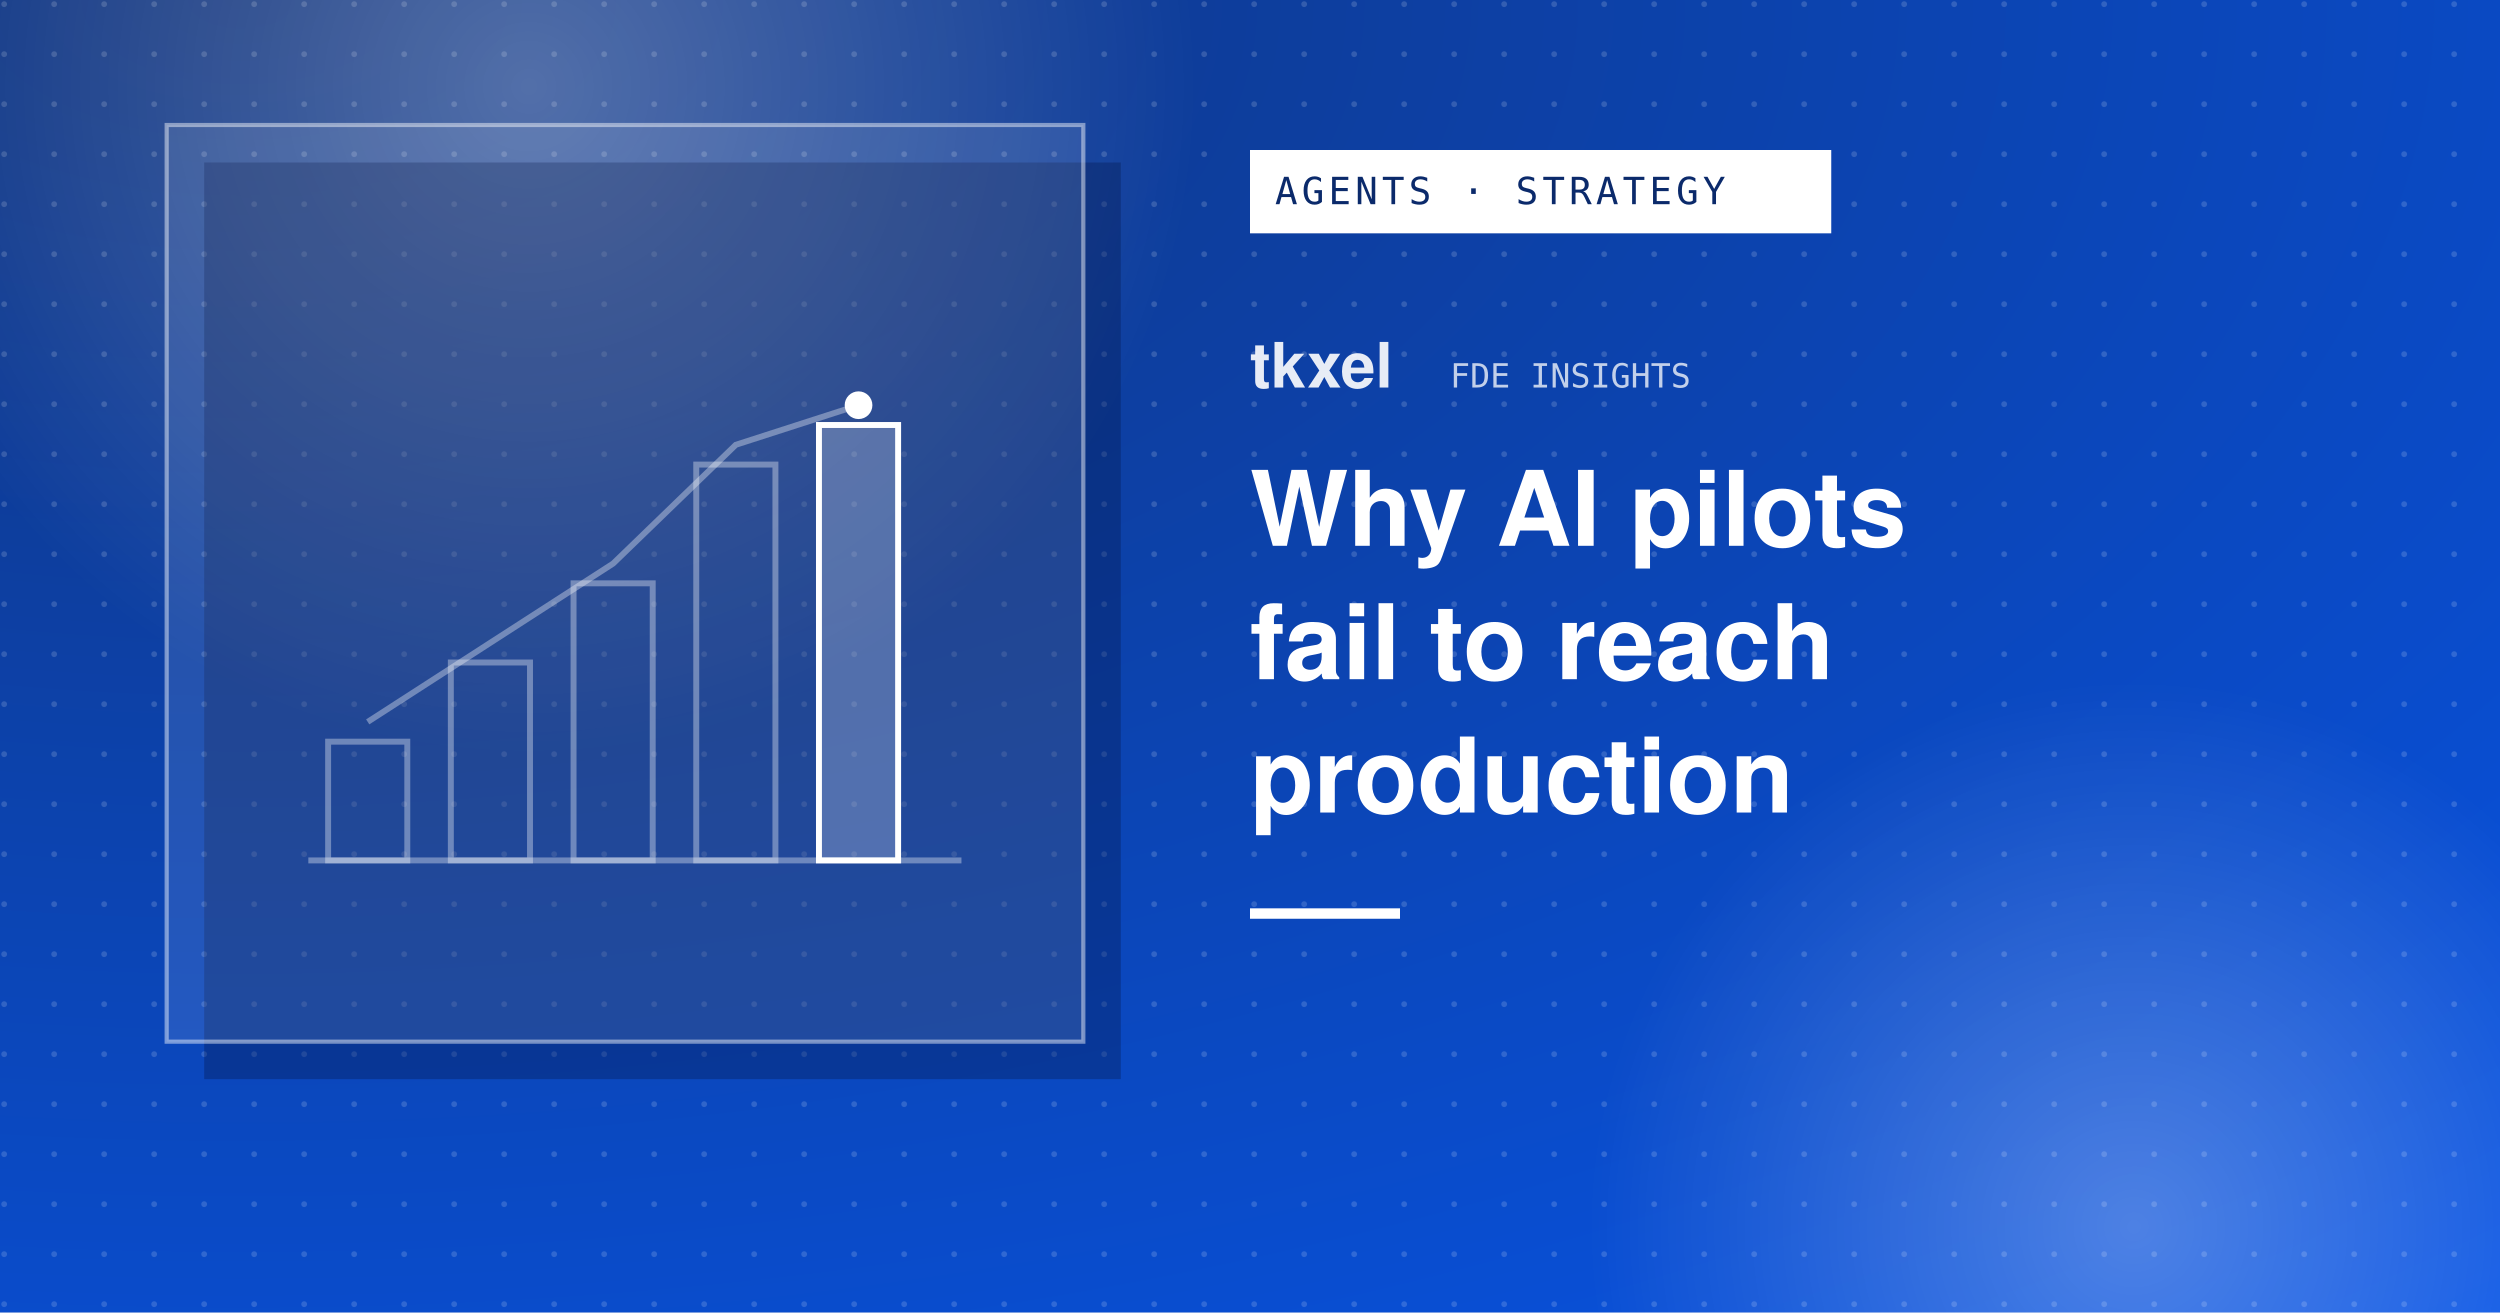
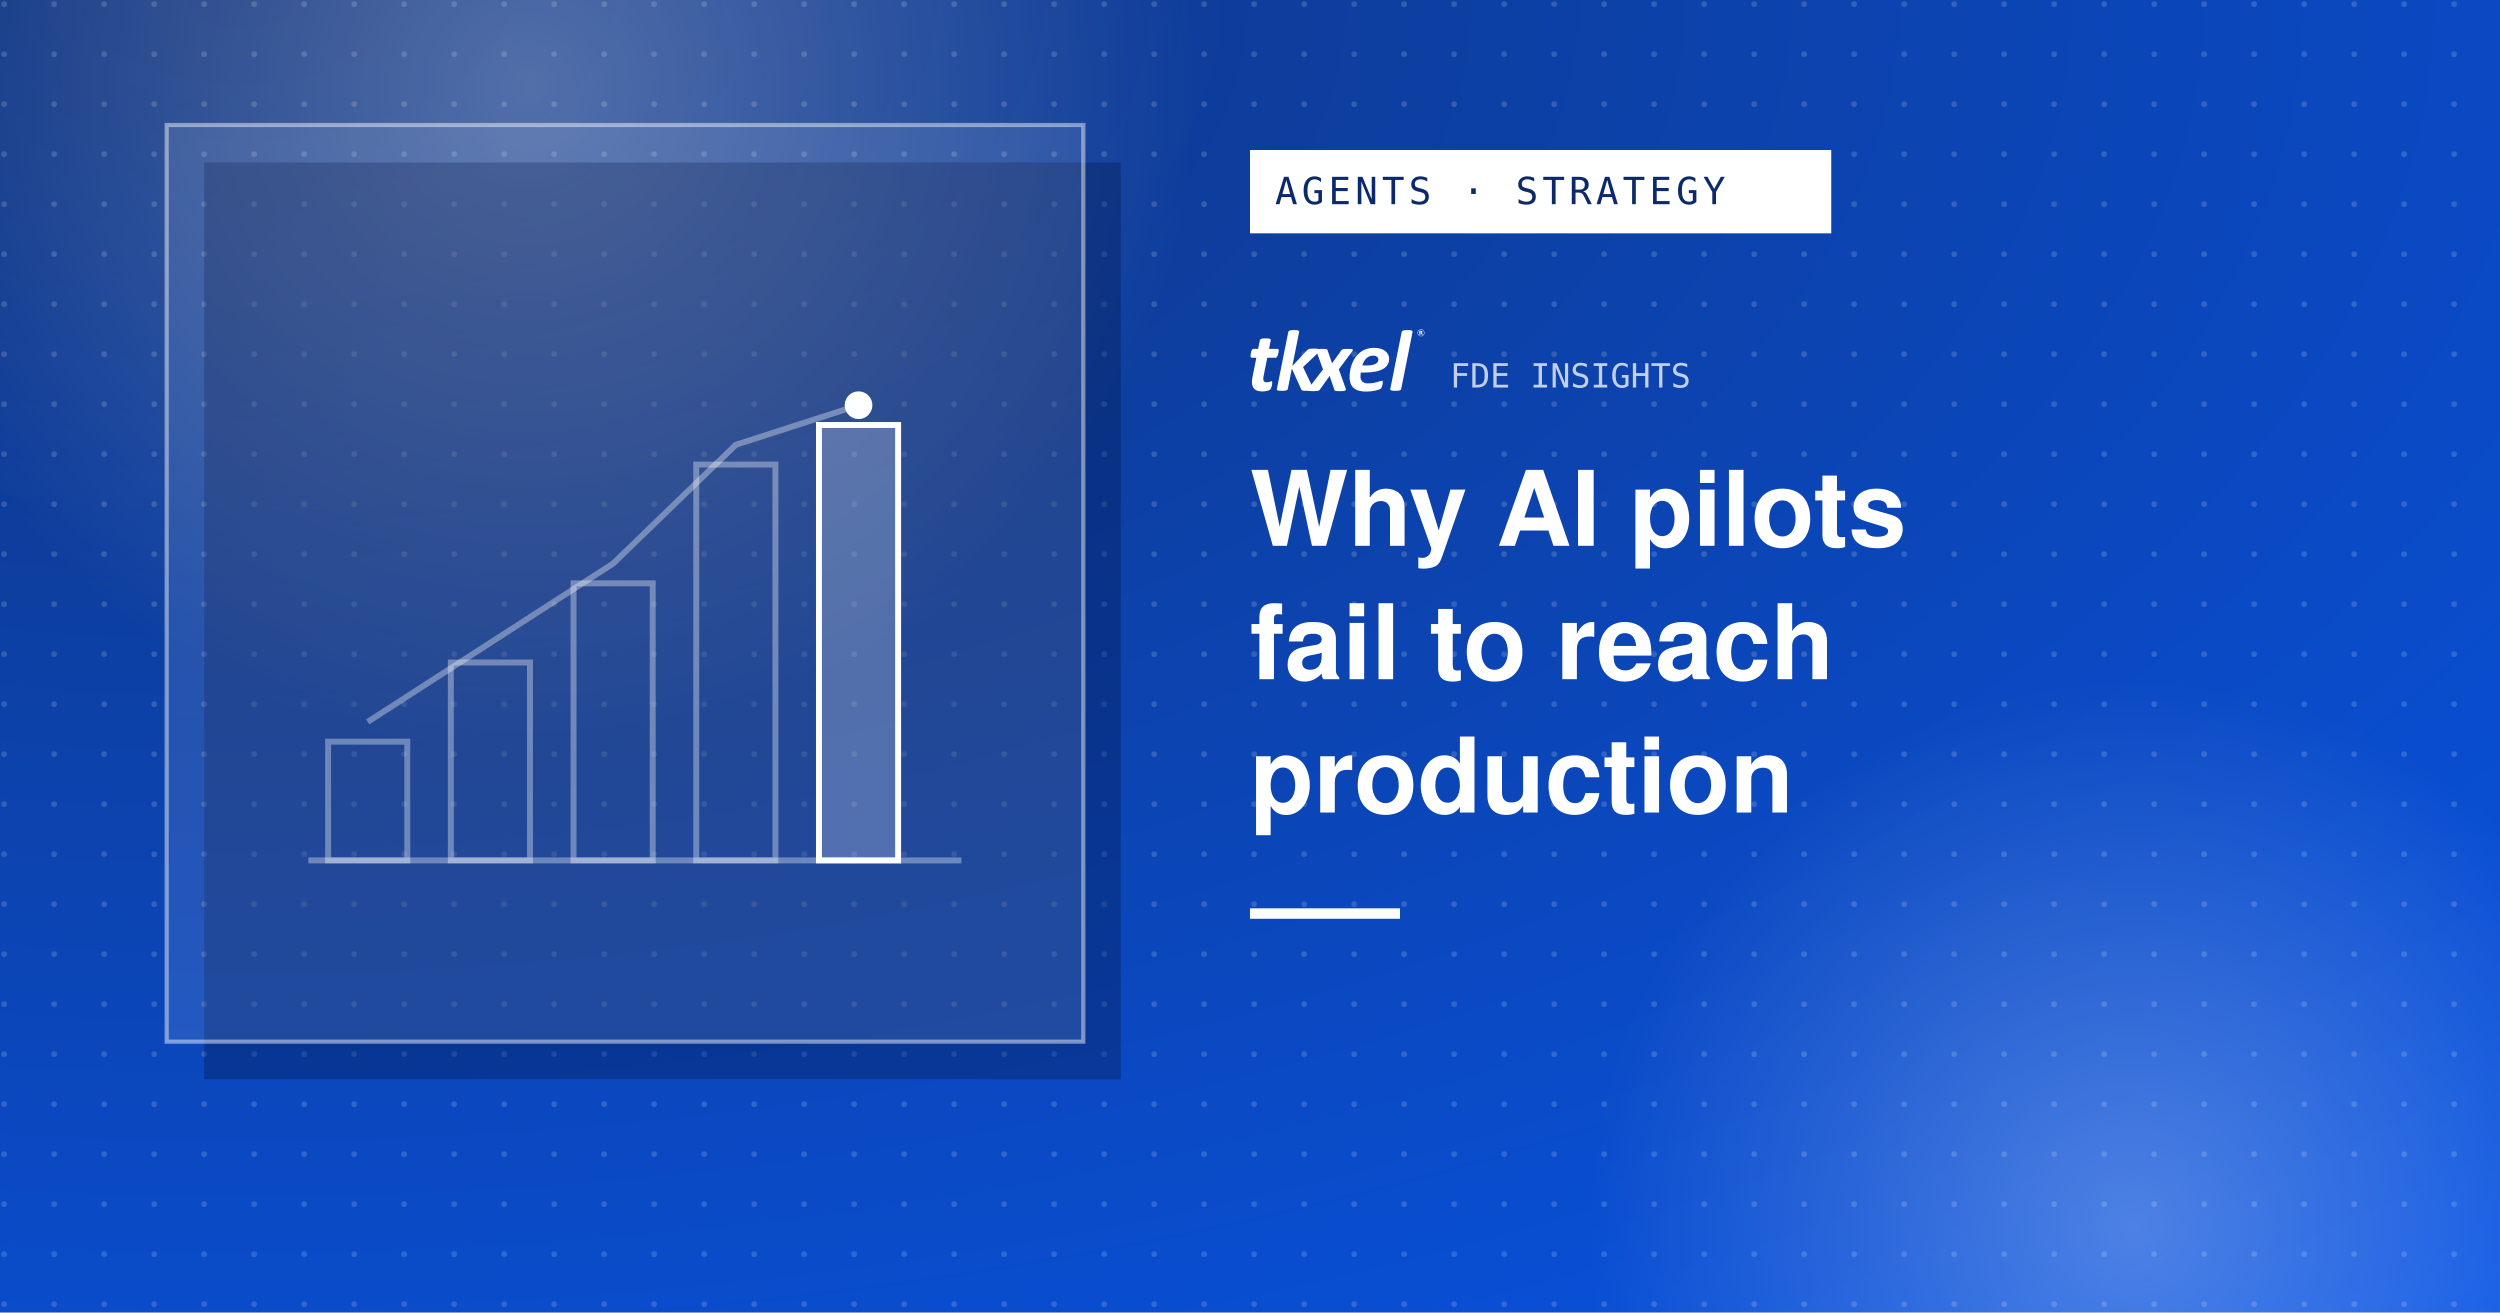
<svg xmlns="http://www.w3.org/2000/svg" viewBox="0 0 1200 630" role="img" aria-label="AGENTS · STRATEGY illustration">
  <defs>
    <radialGradient id="bg" cx="10%" cy="0%" r="140%">
      <stop offset="0" stop-color="#10347E" />
      <stop offset="1" stop-color="#0755E9" />
    </radialGradient>
    <radialGradient id="glow">
      <stop offset="0" stop-color="#fff" stop-opacity=".28" />
      <stop offset="1" stop-color="#fff" stop-opacity="0" />
    </radialGradient>
    <pattern id="dots" width="24" height="24" patternUnits="userSpaceOnUse">
      <circle cx="2" cy="2" r="1.4" fill="rgba(255,255,255,.16)" />
    </pattern>
    <style>.m * { stroke-width: 3px; } .m [fill="rgba(255,255,255,.12)"] { fill: rgba(255,255,255,.22); }</style>
  </defs>
  <rect width="1200" height="630" fill="url(#bg)" />
  <circle cx="254" cy="42" r="320" fill="url(#glow)" />
  <circle cx="1024" cy="588" r="260" fill="url(#glow)" />
  <rect width="1200" height="630" fill="url(#dots)" />
  <rect x="98" y="78" width="440" height="440" fill="rgba(4,24,77,.35)" />
  <rect x="80" y="60" width="440" height="440" fill="rgba(255,255,255,.10)" stroke="rgba(255,255,255,.45)" stroke-width="2" />
  <g class="m" transform="translate(110 90) scale(0.95)">
    <g fill="none" stroke="rgba(255,255,255,.35)" stroke-width="1.5">
      <rect x="50" y="280" width="40" height="60" />
      <rect x="112" y="240" width="40" height="100" />
      <rect x="174" y="200" width="40" height="140" />
      <rect x="236" y="140" width="40" height="200" />
      <line x1="40" y1="340" x2="370" y2="340" />
      <polyline points="70,270 132,230 194,190 256,130 318,110" />
    </g>
    <rect x="298" y="120" width="40" height="220" fill="rgba(255,255,255,.12)" stroke="#fff" stroke-width="1.5" />
    <circle cx="318" cy="110" r="7" fill="#fff" />
  </g>
  <text x="600" y="262" font-family="Plus Jakarta Sans, Helvetica, Arial, sans-serif" font-size="50" font-weight="800" fill="#fff">Why AI pilots</text>
  <text x="600" y="326" font-family="Plus Jakarta Sans, Helvetica, Arial, sans-serif" font-size="50" font-weight="800" fill="#fff">fail to reach</text>
  <text x="600" y="390" font-family="Plus Jakarta Sans, Helvetica, Arial, sans-serif" font-size="50" font-weight="800" fill="#fff">production</text>
  <rect x="600" y="436" width="72" height="5" fill="#fff" />
  <rect x="600" y="72" width="279" height="40" fill="#fff" />
  <text x="612" y="98" font-family="IBM Plex Mono, Menlo, Consolas, monospace" font-size="18" letter-spacing="2" fill="#0B2A6B">AGENTS · STRATEGY</text>
-   <text x="600" y="186" font-family="Plus Jakarta Sans, Helvetica, Arial, sans-serif" font-size="30" font-weight="700" fill="rgba(255,255,255,.9)">tkxel</text>
+   <svg x="600" y="158" width="84" height="30" viewBox="0 0 846.89 303.64">
+     <style>.lg0{fill:#FFFFFF;}.lg1{fill:none;stroke:#FFFFFF;stroke-width:2;}</style>
+     <path class="lg0" d="M36.93,300.01c-5.95-1.52-11.49-4.37-16.16-8.37c-4.44-3.95-7.83-8.96-9.8-14.52 c-2.34-6.94-3.43-14.25-3.25-21.56c0-1.56,0.09-3.36,0.23-5.38c0.14-2.02,0.37-4.18,0.73-6.43c0.32-2.3,0.64-4.6,1.01-6.9 c0.37-2.34,0.73-4.41,1.14-6.25l18.36-91.92H6.43c-0.78,0.05-1.56-0.09-2.24-0.37c-0.69-0.32-1.33-0.78-1.79-1.43 c-1.05-2.11-1.51-4.5-1.28-6.85c0.05-3.17,0.32-6.3,0.73-9.42c0.5-3.86,1.28-7.68,2.38-11.4c0.96-3.4,2.47-6.66,4.44-9.61 c0.64-1.19,1.6-2.16,2.75-2.85c1.14-0.69,2.47-1.1,3.8-1.15h22.62l8.42-42.06c0.27-1.42,1.01-2.76,2.01-3.81 c1.37-1.33,3.02-2.3,4.85-2.85c2.75-0.87,5.59-1.47,8.42-1.7c3.43-0.37,7.78-0.51,13-0.51c4.21-0.05,8.47,0.14,12.68,0.51 c2.7,0.18,5.31,0.78,7.83,1.7c1.51,0.51,2.79,1.52,3.71,2.85c0.64,1.15,0.82,2.53,0.5,3.81l-8.47,42.06h40.75 c0.96-0.09,1.92,0.05,2.79,0.46c0.87,0.41,1.6,1.06,2.11,1.88c0.96,2.11,1.37,4.46,1.28,6.76c-0.05,1.79-0.18,3.59-0.41,5.38 c-0.27,2.21-0.69,4.55-1.14,7.08c-0.5,2.57-1.19,5.1-2.01,7.63c-0.78,2.34-1.74,4.64-2.84,6.85c-0.92,1.88-2.15,3.58-3.57,5.05 c-0.55,0.6-1.24,1.1-1.97,1.43c-0.73,0.32-1.56,0.55-2.38,0.55H82.25L64.49,227.2c-0.41,2.11-0.82,4.59-1.14,7.49 c-0.32,2.34-0.5,4.69-0.5,7.08c-0.18,2.21,0.05,4.46,0.73,6.57c0.69,2.11,1.79,4.09,3.25,5.79c3.57,2.9,8.1,4.32,12.68,3.95 c2.88,0.05,5.77-0.18,8.65-0.73c2.11-0.41,4.21-0.97,6.23-1.7c1.74-0.64,3.25-1.19,4.53-1.7c1.14-0.46,2.34-0.74,3.57-0.74 c0.55,0,1.14,0.14,1.6,0.41c0.5,0.28,0.92,0.69,1.24,1.15c0.92,1.56,1.33,3.36,1.14,5.19c-0.05,3.03-0.32,6.07-0.87,9.1 c-0.55,3.31-1.28,6.62-2.24,9.84c-0.82,2.94-1.88,5.84-3.07,8.64c-0.82,2.16-2.06,4.09-3.57,5.79c-1.65,1.52-3.62,2.76-5.68,3.58 c-2.88,1.24-5.91,2.25-8.97,2.94c-3.66,0.87-7.37,1.56-11.08,2.02c-3.94,0.51-7.87,0.74-11.81,0.74 C51.67,302.72,44.2,301.85,36.93,300.01z M260.54,299.27c-2.75-0.14-5.4-0.64-8.01-1.47c-1.65-0.51-3.07-1.47-4.21-2.76 c-0.96-1.24-1.65-2.67-2.02-4.23l-44.55-99.32l-19.87,99.74c-0.41,1.38-1.19,2.67-2.24,3.68c-1.37,1.24-3.07,2.16-4.85,2.62 c-2.79,0.83-5.68,1.33-8.56,1.56c-3.53,0.37-7.83,0.51-12.86,0.51c-4.26,0.05-8.52-0.14-12.77-0.51 c-2.61-0.23-5.22-0.69-7.69-1.47c-1.51-0.37-2.79-1.29-3.71-2.53c-0.64-1.1-0.82-2.44-0.5-3.68L184.4,13.34 c0.27-1.42,0.96-2.71,1.88-3.81c1.33-1.33,3.02-2.34,4.85-2.85c2.79-0.87,5.68-1.52,8.56-1.79c4.3-0.46,8.65-0.69,13-0.64 c4.26-0.05,8.52,0.18,12.77,0.64c2.66,0.28,5.22,0.87,7.69,1.79c1.51,0.51,2.75,1.52,3.57,2.85c0.55,1.2,0.73,2.53,0.41,3.81 l-32.96,165.46l70.55-75.47c1.33-1.61,2.84-3.08,4.53-4.32c1.88-1.33,3.98-2.3,6.23-2.85c3.02-0.78,6.09-1.29,9.2-1.47 c3.57-0.28,8.06-0.41,13.42-0.41c5.22,0,9.61,0.14,13.09,0.41c2.79,0.14,5.54,0.6,8.24,1.38c1.56,0.41,3.02,1.24,4.12,2.44 c0.78,0.97,1.19,2.16,1.15,3.4c-0.18,2.85-1.19,5.61-2.84,7.91c-2.79,4.14-5.95,7.95-9.43,11.54L256,184.09l43.31,90.87 c1.24,2.85,2.24,5.84,2.98,8.87c0.5,1.93,0.78,3.91,0.87,5.93c0.05,1.61-0.46,3.12-1.37,4.41c-1.24,1.47-2.84,2.57-4.62,3.12 c-2.88,0.97-5.86,1.61-8.88,1.79c-3.71,0.37-8.42,0.51-14.06,0.51C268.55,299.59,264.02,299.5,260.54,299.27z" />
+     <path class="lg0" d="M527.55,299.03c-9.25-2.39-17.86-6.8-25.23-12.87c-6.87-5.93-12.09-13.51-15.2-22.06 c-3.57-10.2-5.31-20.96-5.08-31.81c0.05-10.16,0.96-20.32,2.66-30.34c1.78-10.89,4.67-21.56,8.56-31.9 c3.98-10.57,9.06-20.64,15.2-30.1c6.13-9.51,13.73-18.06,22.48-25.23c9.16-7.45,19.46-13.33,30.54-17.42 c12.68-4.55,26.05-6.76,39.51-6.53c11.17-0.23,22.34,1.29,33.06,4.55c8.29,2.53,15.98,6.57,22.71,12.04 c5.63,4.64,10.16,10.48,13.19,17.1c2.84,6.2,4.3,12.92,4.35,19.76c0.14,9.56-2.2,18.98-6.87,27.35 c-5.17,8.69-12.55,15.9-21.34,20.91c-11.4,6.53-23.85,11.03-36.76,13.42c-17.49,3.36-35.3,4.92-53.11,4.64h-19.46 c-0.55,3.26-1.01,6.43-1.28,9.61c-0.28,3.17-0.41,6.07-0.41,8.78c-0.37,4.69,0.27,9.38,1.79,13.79c1.51,4.41,3.94,8.5,7.1,11.95 c8.01,6.48,18.22,9.56,28.52,8.64c8.38,0.09,16.76-0.6,25.04-2.02c6.55-1.15,13.05-2.62,19.41-4.41 c5.54-1.61,10.16-3.08,13.83-4.41c2.56-1.06,5.27-1.75,8.01-2.02c0.69-0.05,1.37,0.05,1.97,0.28c0.64,0.28,1.19,0.64,1.6,1.19 c0.82,1.43,1.19,3.03,1.05,4.64c-0.05,2.76-0.23,5.52-0.64,8.23c-0.41,3.08-1.01,6.16-1.79,9.19c-0.73,2.94-1.74,5.79-2.98,8.55 c-0.96,2.3-2.33,4.37-4.12,6.11c-2.75,2.3-5.91,4-9.29,5.06c-5.31,1.93-10.76,3.49-16.25,4.64c-7.05,1.52-14.15,2.66-21.34,3.49 c-7.97,0.92-16.02,1.38-24.08,1.38C551,303.44,539.09,302.02,527.55,299.03z M577.18,132.37c-5.49,2.48-10.44,5.93-14.7,10.2 c-4.35,4.5-8.06,9.61-10.9,15.21c-3.07,5.98-5.54,12.23-7.28,18.71h17.72c9.48,0.14,18.95-0.6,28.3-2.21 c6.41-1.06,12.59-3.13,18.36-6.02c4.12-2.07,7.6-5.15,10.12-8.96c2.06-3.31,3.16-7.17,3.16-11.08c0.05-2.71-0.55-5.38-1.69-7.81 c-1.15-2.44-2.84-4.6-4.95-6.25c-5.59-4.09-12.41-6.07-19.32-5.61C589.59,128.42,583.14,129.71,577.18,132.37z M691.65,299.08 c-2.61-0.18-5.22-0.73-7.69-1.56c-1.51-0.46-2.79-1.38-3.71-2.62c-0.64-1.1-0.82-2.44-0.5-3.68l55.54-277.79 c0.27-1.42,0.96-2.71,1.88-3.81c1.37-1.33,3.02-2.34,4.85-2.85c2.79-0.87,5.63-1.47,8.56-1.79c4.3-0.46,8.65-0.69,13-0.64 c4.26-0.05,8.52,0.18,12.77,0.64c2.66,0.28,5.27,0.87,7.74,1.79c1.51,0.51,2.75,1.52,3.57,2.85c0.55,1.2,0.73,2.53,0.41,3.81 l-55.35,277.79c-0.27,1.43-1.01,2.71-2.01,3.68c-1.37,1.2-2.98,2.11-4.72,2.57c-2.75,0.83-5.59,1.33-8.47,1.56 c-3.53,0.37-7.83,0.51-12.87,0.51C700.3,299.67,695.95,299.49,691.65,299.08z M420.83,300.74c-2.66-0.14-5.27-0.6-7.83-1.29 c-1.47-0.32-2.79-1.15-3.71-2.34c-0.64-1.06-1.1-2.16-1.37-3.4l-22.8-66.55l-47.66,66.83c-0.78,1.19-1.74,2.3-2.84,3.26 c-1.56,1.15-3.39,1.89-5.26,2.21c-3.21,0.64-6.46,1.1-9.71,1.29c-4.03,0.28-9.39,0.41-16.16,0.41c-6.04,0-10.9-0.18-14.56-0.51 c-2.75-0.14-5.49-0.78-8.01-1.89c-0.73-0.28-1.33-0.73-1.74-1.42c-0.41-0.64-0.6-1.43-0.5-2.21c0.46-2.11,1.37-4.09,2.66-5.79 l71.65-93.81l-31.45-87.05c-0.78-1.98-1.05-4.14-0.87-6.25c0.18-0.87,0.6-1.7,1.14-2.39c0.55-0.69,1.28-1.24,2.11-1.56 c2.79-1.19,5.82-1.88,8.88-2.02c4.03-0.37,9.34-0.51,15.93-0.51c5.77,0,10.3,0.09,13.6,0.32c2.56,0.09,5.08,0.41,7.6,0.97 c1.42,0.23,2.66,0.92,3.57,2.02c0.69,1.06,1.24,2.25,1.56,3.49l21.98,62.97l45.42-62.97c0.82-1.1,1.74-2.07,2.75-2.94 c1.37-1.01,2.98-1.75,4.67-2.11c2.7-0.64,5.45-1.06,8.24-1.29c3.39-0.28,7.97-0.41,13.73-0.41c6.46,0,11.63,0.14,15.52,0.41 c2.93,0.09,5.82,0.64,8.56,1.7c1.83,0.83,2.66,2.02,2.43,3.49c-0.55,2.21-1.6,4.27-3.07,6.02l-65.47,87.7l33.7,93.81 c0.69,1.89,0.82,3.95,0.41,5.93c-0.32,0.87-0.87,1.7-1.51,2.35c-0.69,0.64-1.51,1.15-2.38,1.47c-3.02,1.19-6.18,1.84-9.43,2.02 c-4.07,0.37-9.39,0.51-15.84,0.51C428.84,301.2,424.22,301.06,420.83,300.74z" />
+     <path class="lg1" d="M828.96,33.77c8.9,0,16.11-7.21,16.11-16.11c0-8.9-7.21-16.11-16.11-16.11s-16.11,7.21-16.11,16.11 C812.85,26.56,820.06,33.77,828.96,33.77z" />
+     <path class="lg0" d="M827.96,16.2c1,0,1.73-0.2,2.16-0.58c0.44-0.36,0.67-0.98,0.67-1.86c0-0.86-0.24-1.46-0.67-1.84 c-0.44-0.36-1.16-0.55-2.16-0.55h-2.04v4.82H827.96z M825.93,19.53v7.1h-4.84V7.87h7.39c2.48,0,4.28,0.42,5.42,1.26 c1.16,0.82,1.73,2.13,1.73,3.93c0,1.24-0.29,2.26-0.89,3.06c-0.6,0.78-1.49,1.38-2.71,1.75c0.67,0.16,1.26,0.51,1.78,1.04 c0.53,0.53,1.06,1.33,1.58,2.42l2.64,5.31h-5.15l-2.29-4.66c-0.46-0.93-0.93-1.58-1.4-1.91c-0.47-0.35-1.11-0.53-1.89-0.53H825.93 z" />
+   </svg>
  <text x="696" y="186" font-family="IBM Plex Mono, Menlo, monospace" font-size="16" fill="rgba(255,255,255,.75)">FDE INSIGHTS</text>
</svg>
